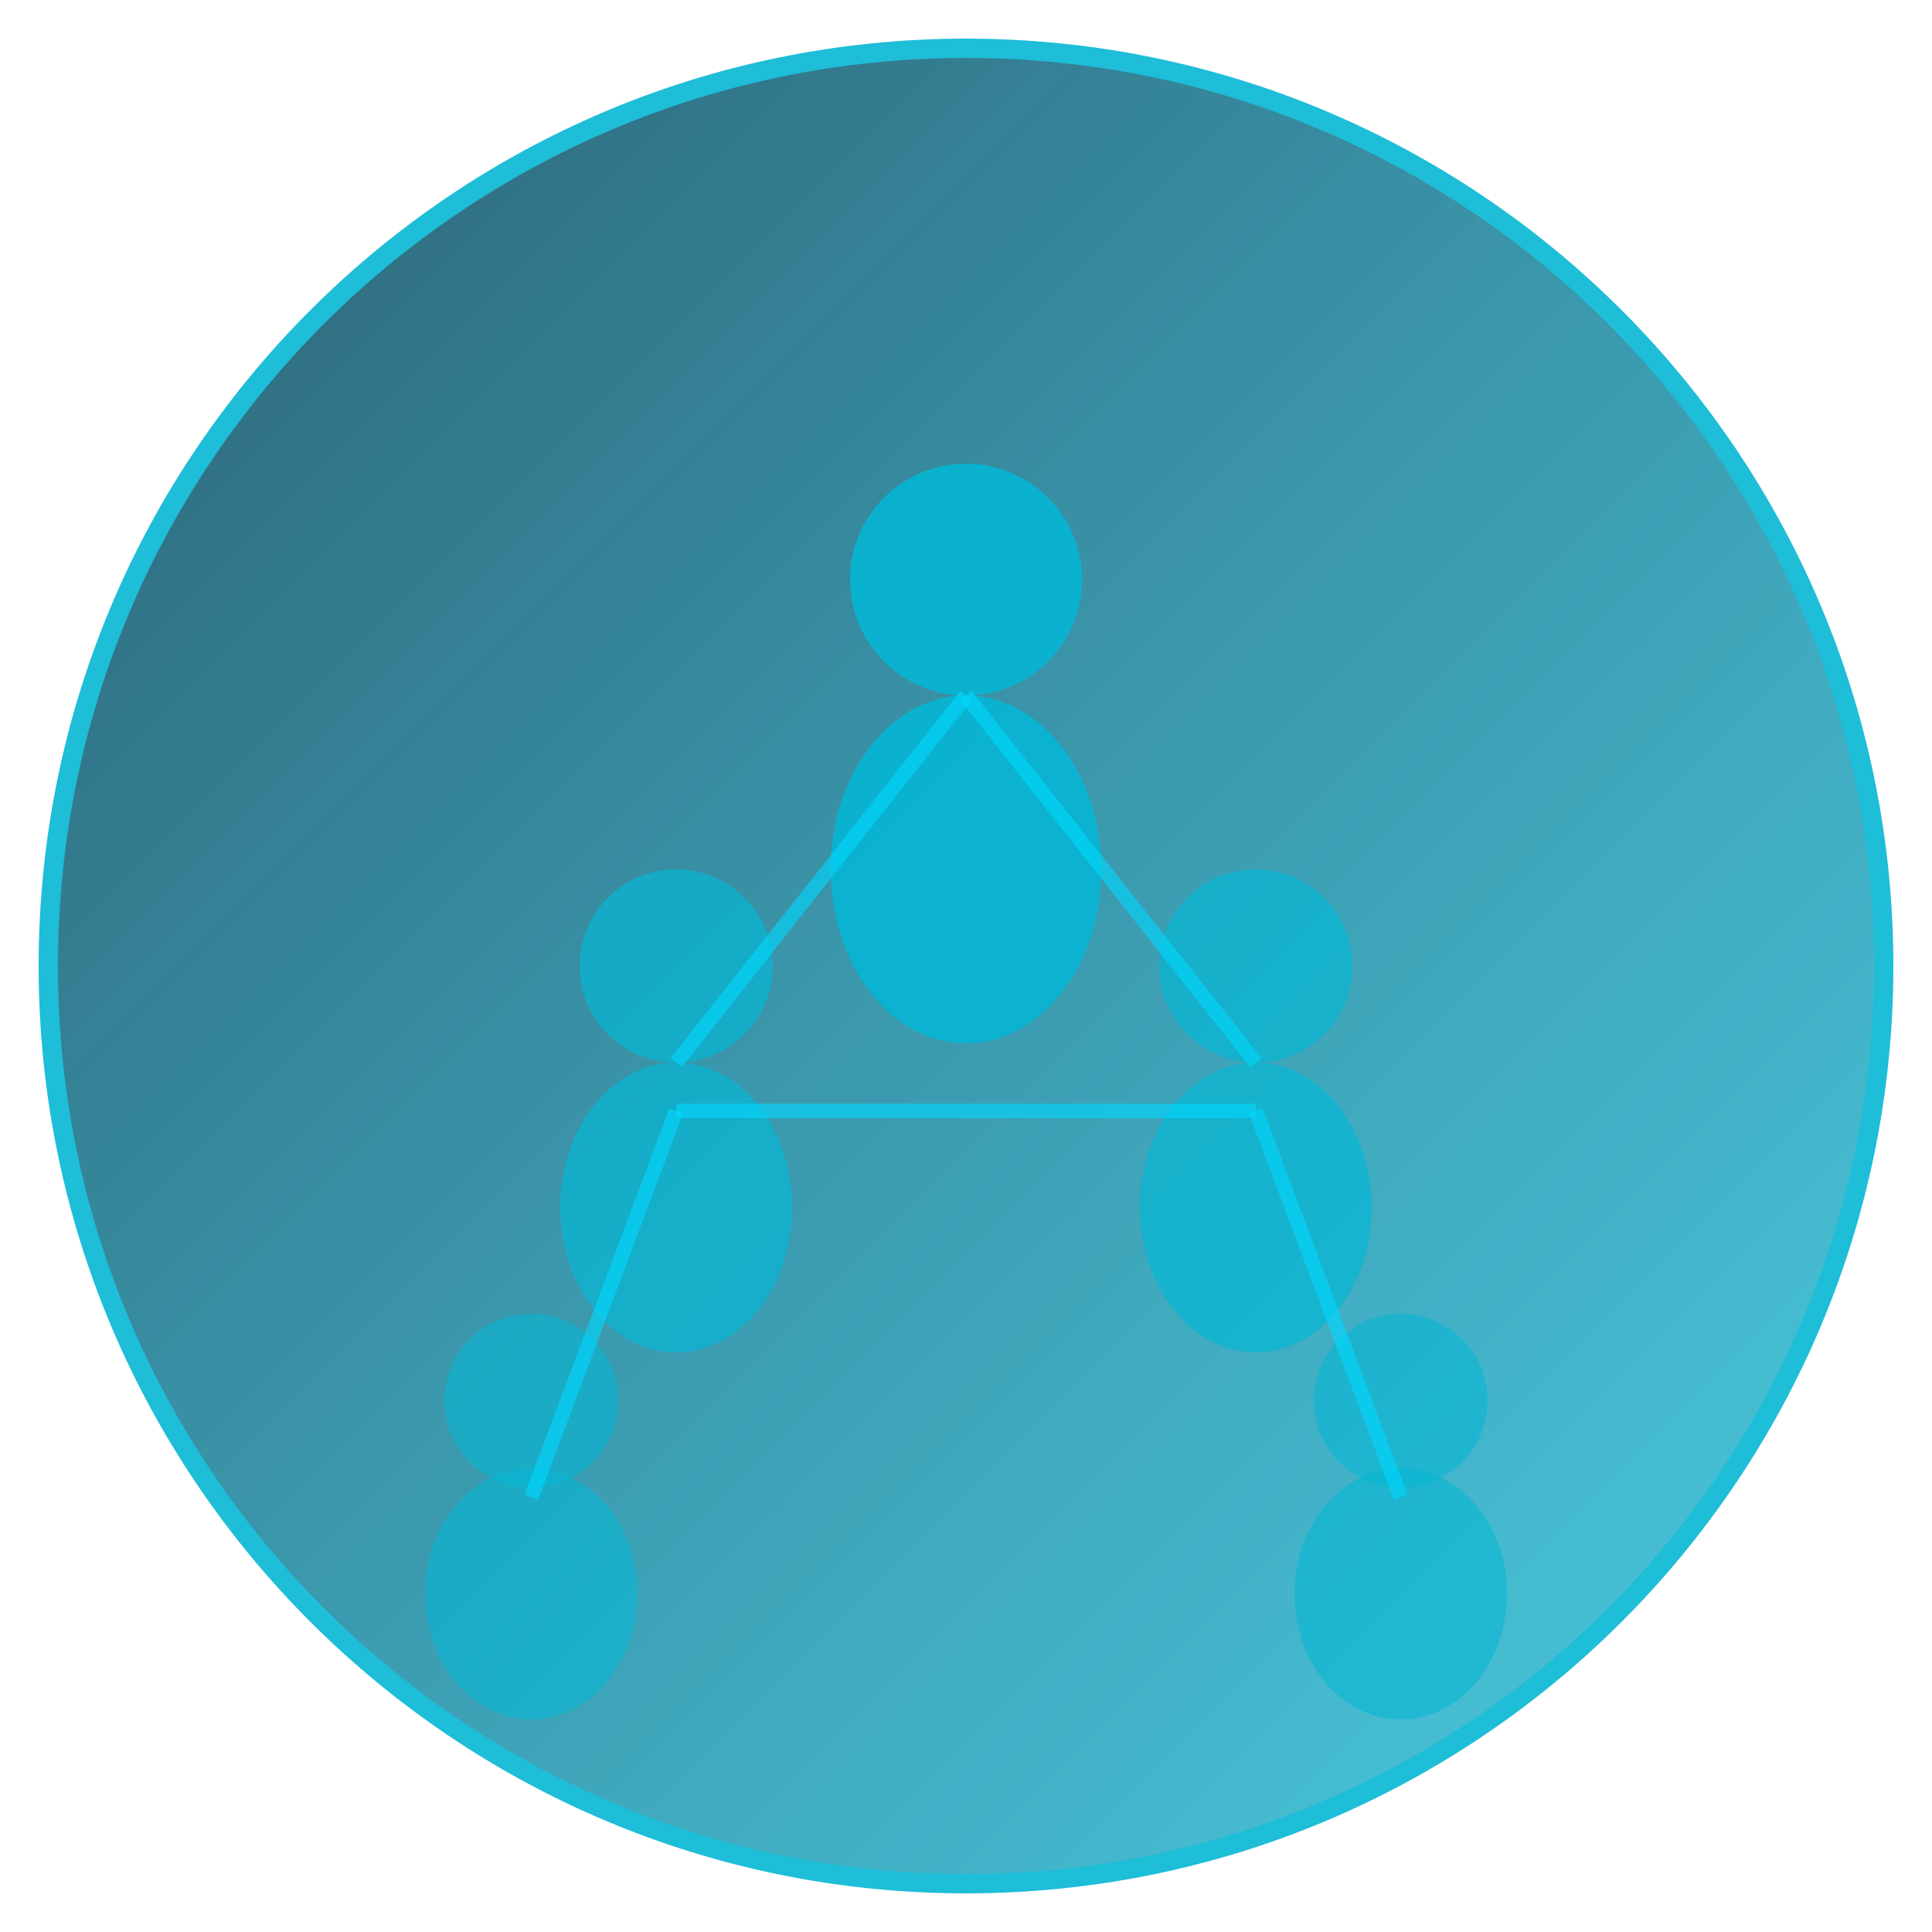
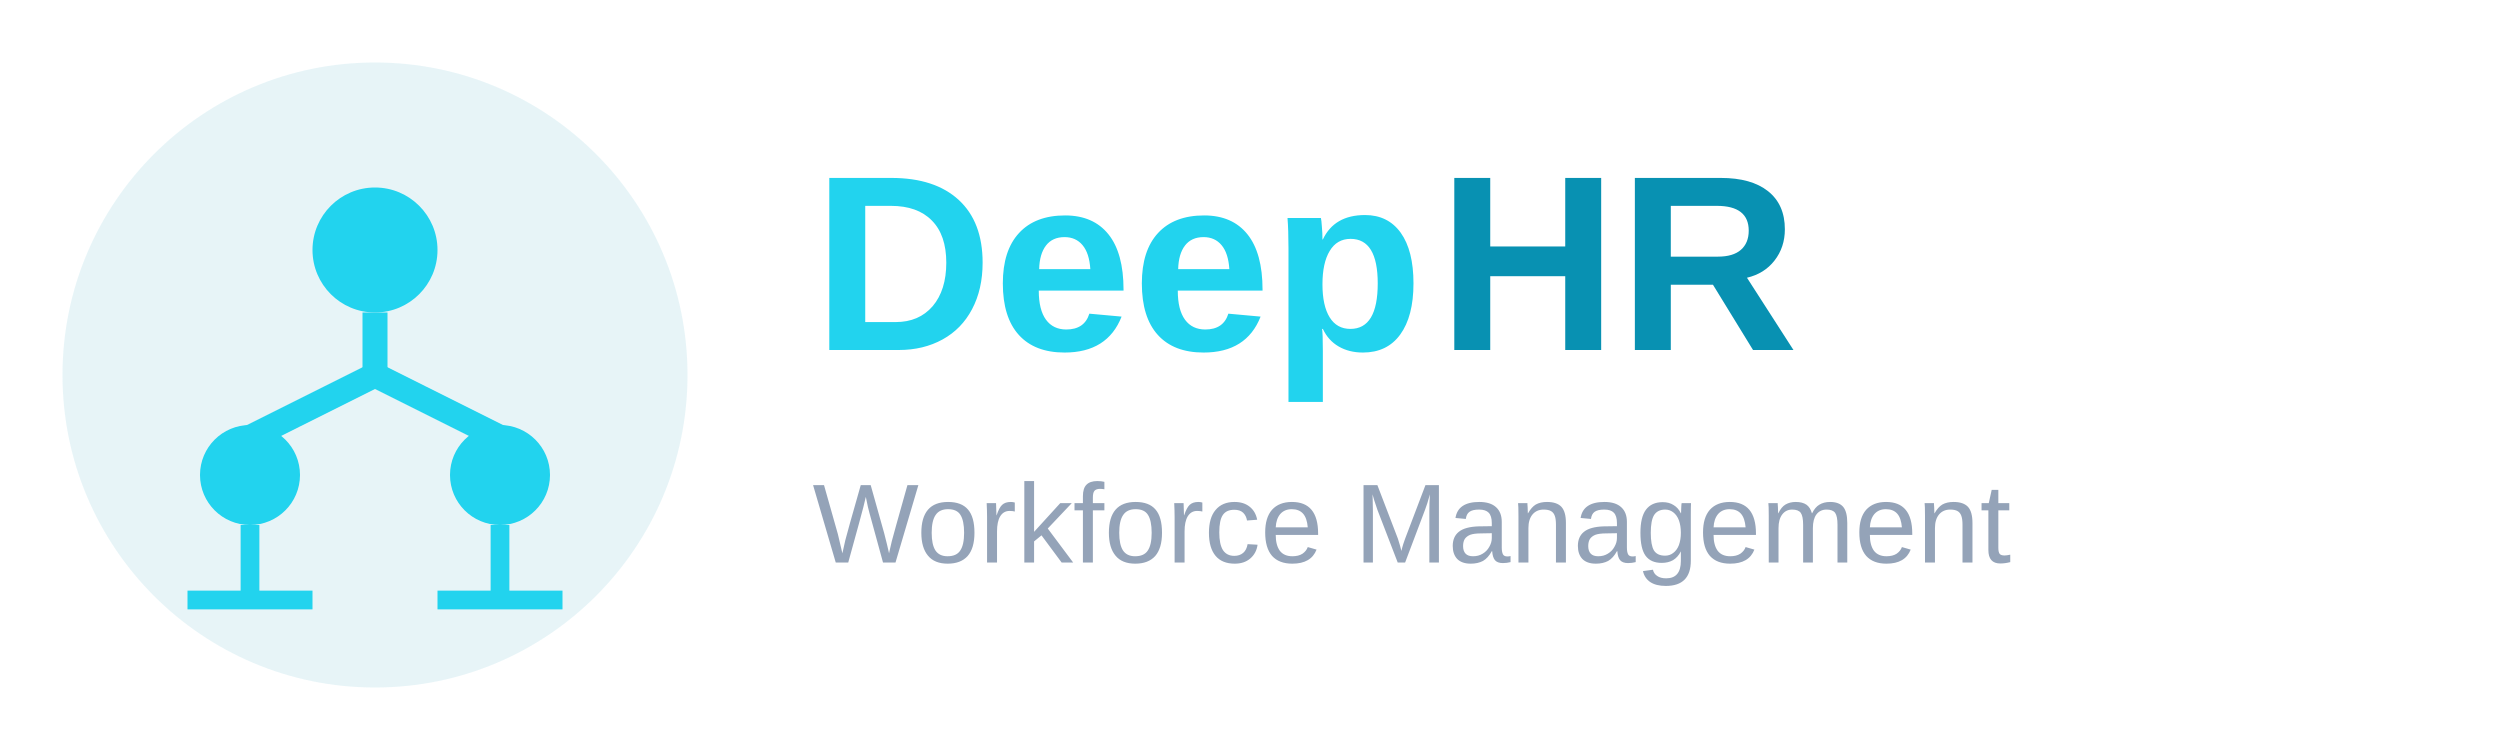
- <svg xmlns="http://www.w3.org/2000/svg" width="200" height="200" viewBox="0 0 200 200" fill="none">
-   <circle cx="100" cy="100" r="95" fill="url(#gradientHR)" stroke="#06B6D4" stroke-width="2" opacity="0.9" />
-   <defs>
-     <linearGradient id="gradientHR" x1="0%" y1="0%" x2="100%" y2="100%">
-       <stop offset="0%" style="stop-color:#164e63;stop-opacity:1" />
-       <stop offset="100%" style="stop-color:#06b6d4;stop-opacity:0.8" />
-     </linearGradient>
-   </defs>
-   <circle cx="100" cy="60" r="12" fill="#06B6D4" opacity="0.9" />
-   <ellipse cx="100" cy="90" rx="14" ry="18" fill="#06B6D4" opacity="0.9" />
-   <circle cx="70" cy="100" r="10" fill="#06B6D4" opacity="0.7" />
-   <ellipse cx="70" cy="125" rx="12" ry="15" fill="#06B6D4" opacity="0.7" />
-   <circle cx="130" cy="100" r="10" fill="#06B6D4" opacity="0.7" />
-   <ellipse cx="130" cy="125" rx="12" ry="15" fill="#06B6D4" opacity="0.7" />
-   <circle cx="55" cy="145" r="9" fill="#06B6D4" opacity="0.6" />
-   <ellipse cx="55" cy="165" rx="11" ry="13" fill="#06B6D4" opacity="0.6" />
-   <circle cx="145" cy="145" r="9" fill="#06B6D4" opacity="0.6" />
-   <ellipse cx="145" cy="165" rx="11" ry="13" fill="#06B6D4" opacity="0.6" />
-   <line x1="100" y1="72" x2="70" y2="110" stroke="#00D9FF" stroke-width="1.5" opacity="0.6" />
-   <line x1="100" y1="72" x2="130" y2="110" stroke="#00D9FF" stroke-width="1.5" opacity="0.6" />
-   <line x1="70" y1="115" x2="55" y2="155" stroke="#00D9FF" stroke-width="1.5" opacity="0.6" />
-   <line x1="130" y1="115" x2="145" y2="155" stroke="#00D9FF" stroke-width="1.5" opacity="0.6" />
-   <line x1="70" y1="115" x2="130" y2="115" stroke="#00D9FF" stroke-width="1.5" opacity="0.6" />
+ <svg xmlns="http://www.w3.org/2000/svg" width="200" height="60" viewBox="0 0 200 60">
+   <circle cx="30" cy="30" r="25" fill="#0891b2" opacity="0.1" />
+   <circle cx="30" cy="20" r="5" fill="#22d3ee" />
+   <path d="M 30 25 L 30 30" stroke="#22d3ee" stroke-width="2" />
+   <path d="M 30 30 L 20 35" stroke="#22d3ee" stroke-width="2" />
+   <path d="M 30 30 L 40 35" stroke="#22d3ee" stroke-width="2" />
+   <circle cx="20" cy="38" r="4" fill="#22d3ee" />
+   <circle cx="40" cy="38" r="4" fill="#22d3ee" />
+   <path d="M 20 42 L 20 48" stroke="#22d3ee" stroke-width="1.5" />
+   <path d="M 40 42 L 40 48" stroke="#22d3ee" stroke-width="1.5" />
+   <line x1="15" y1="48" x2="25" y2="48" stroke="#22d3ee" stroke-width="1.5" />
+   <line x1="35" y1="48" x2="45" y2="48" stroke="#22d3ee" stroke-width="1.5" />
+   <text x="65" y="28" font-family="Arial, sans-serif" font-size="20" font-weight="bold" fill="#22d3ee">Deep</text>
+   <text x="115" y="28" font-family="Arial, sans-serif" font-size="20" font-weight="bold" fill="#0891b2">HR</text>
+   <text x="65" y="45" font-family="Arial, sans-serif" font-size="9" fill="#94a3b8">Workforce Management</text>
</svg>
